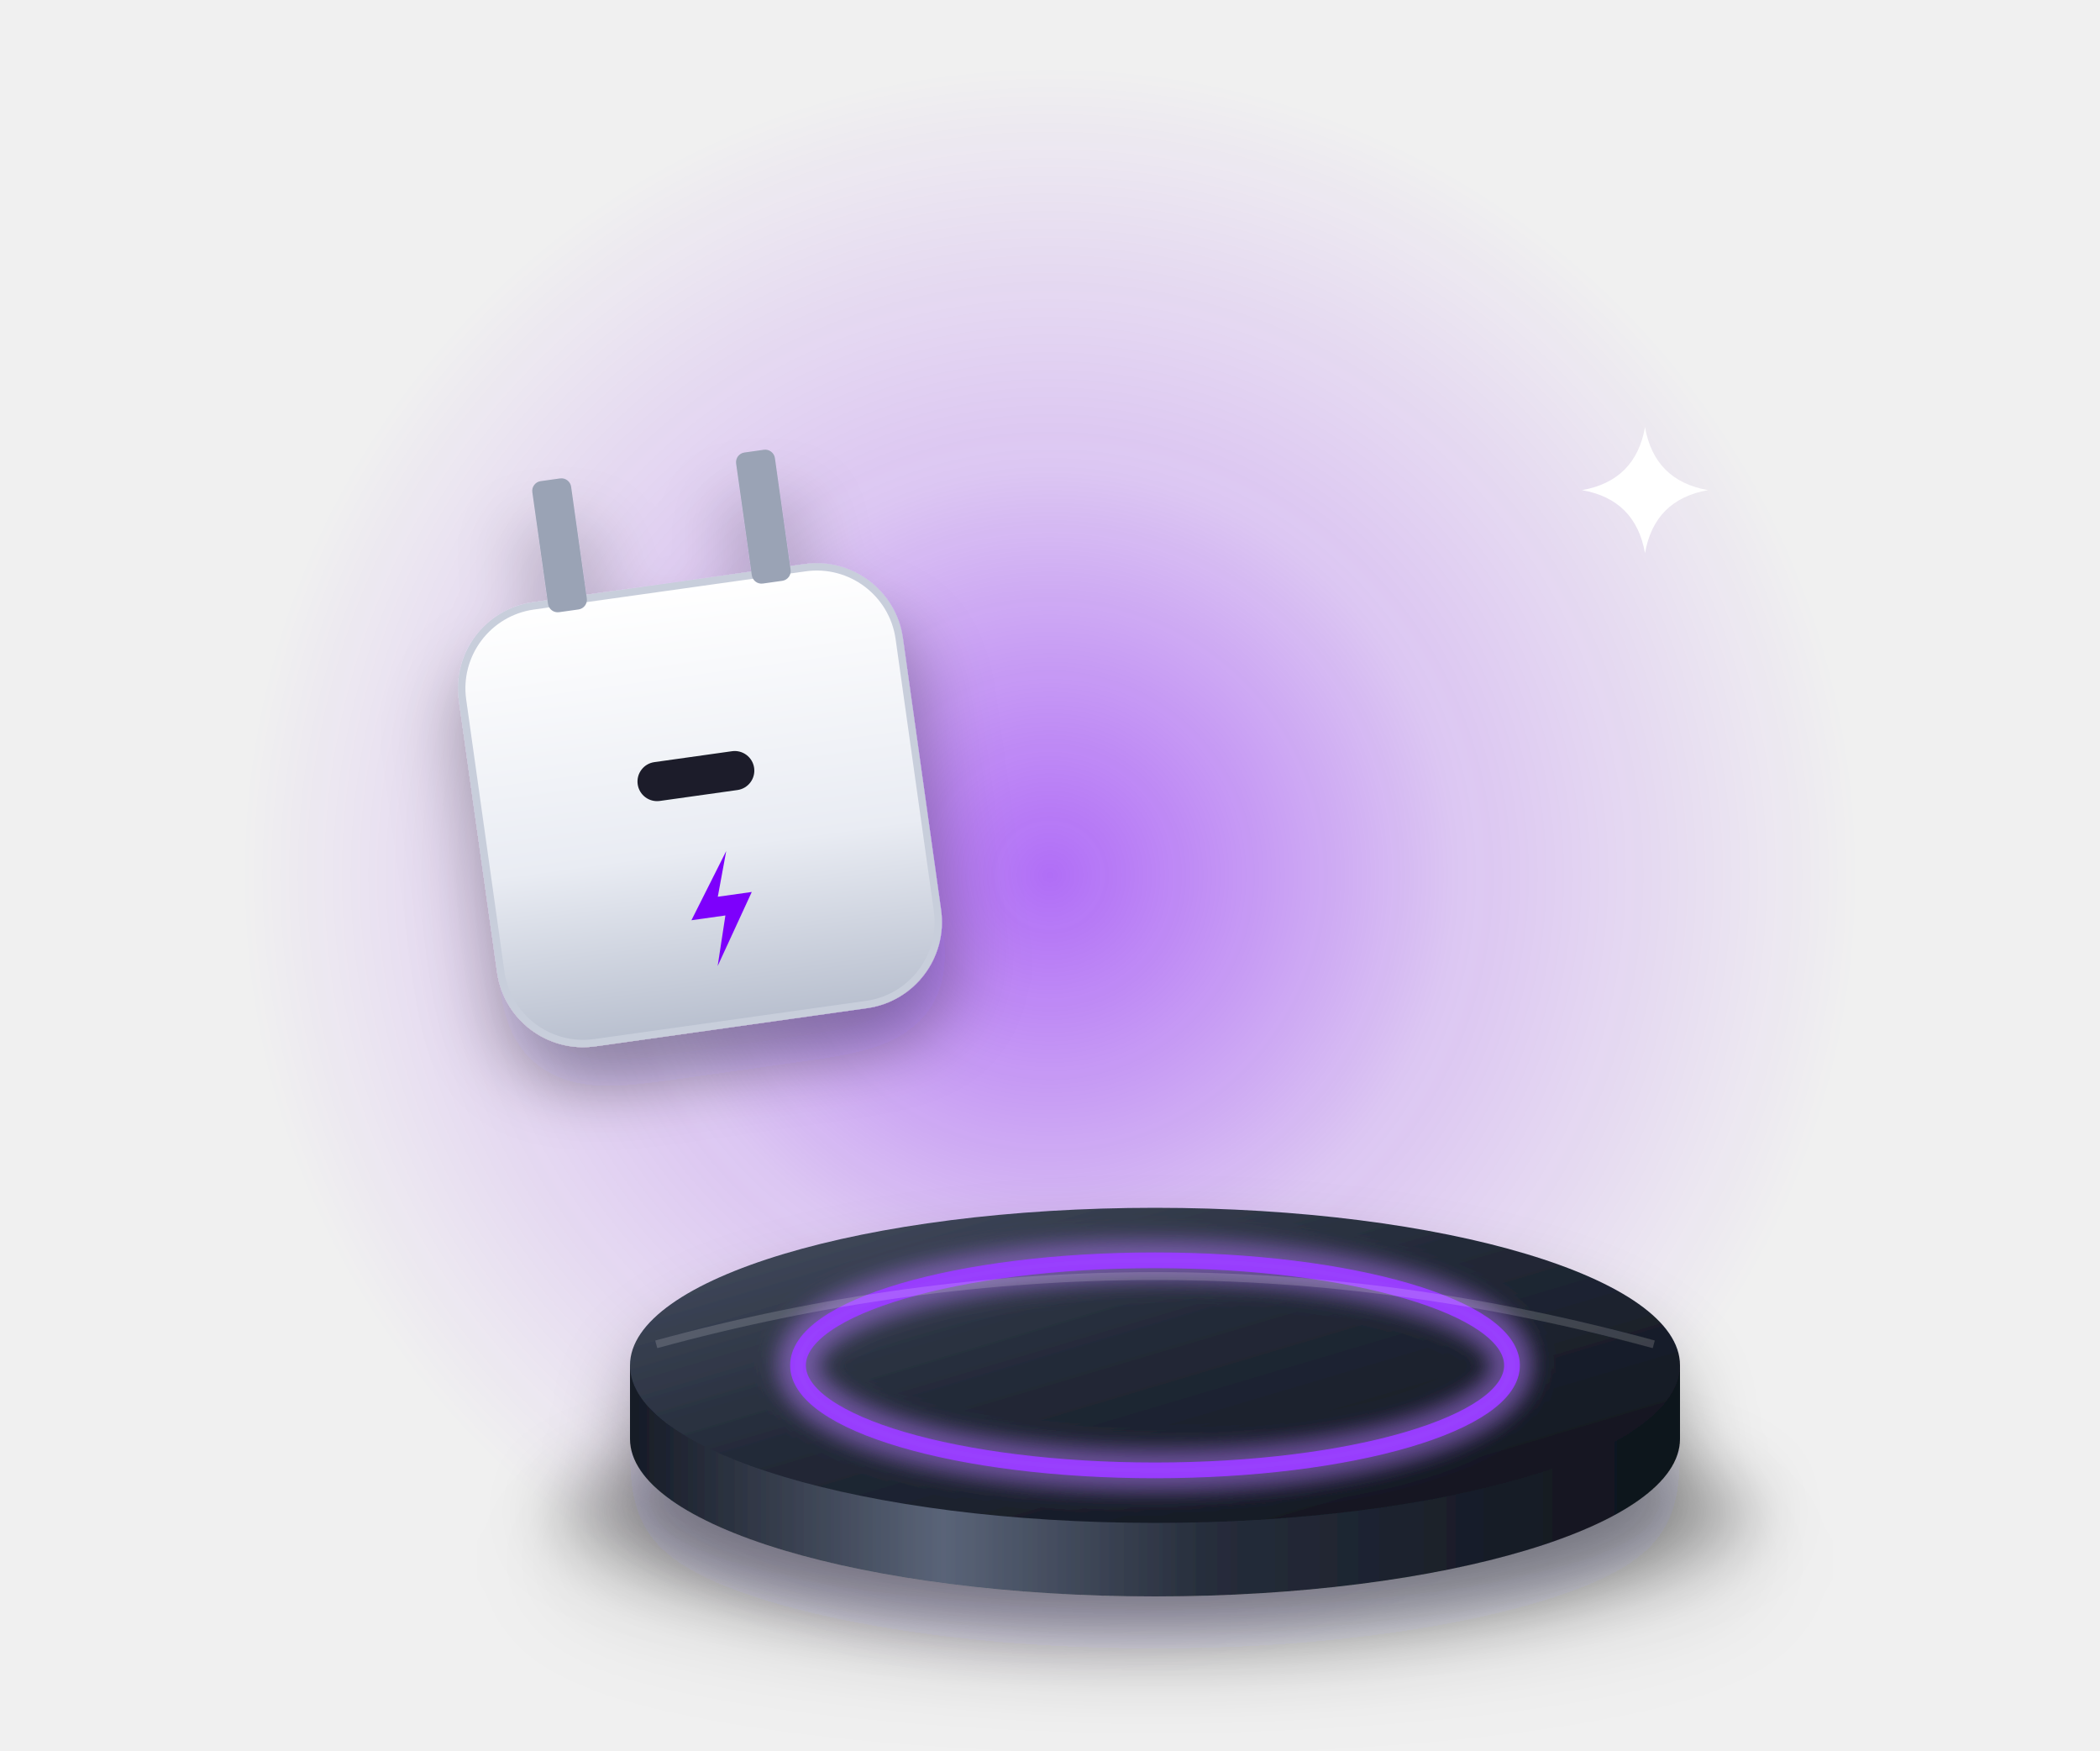
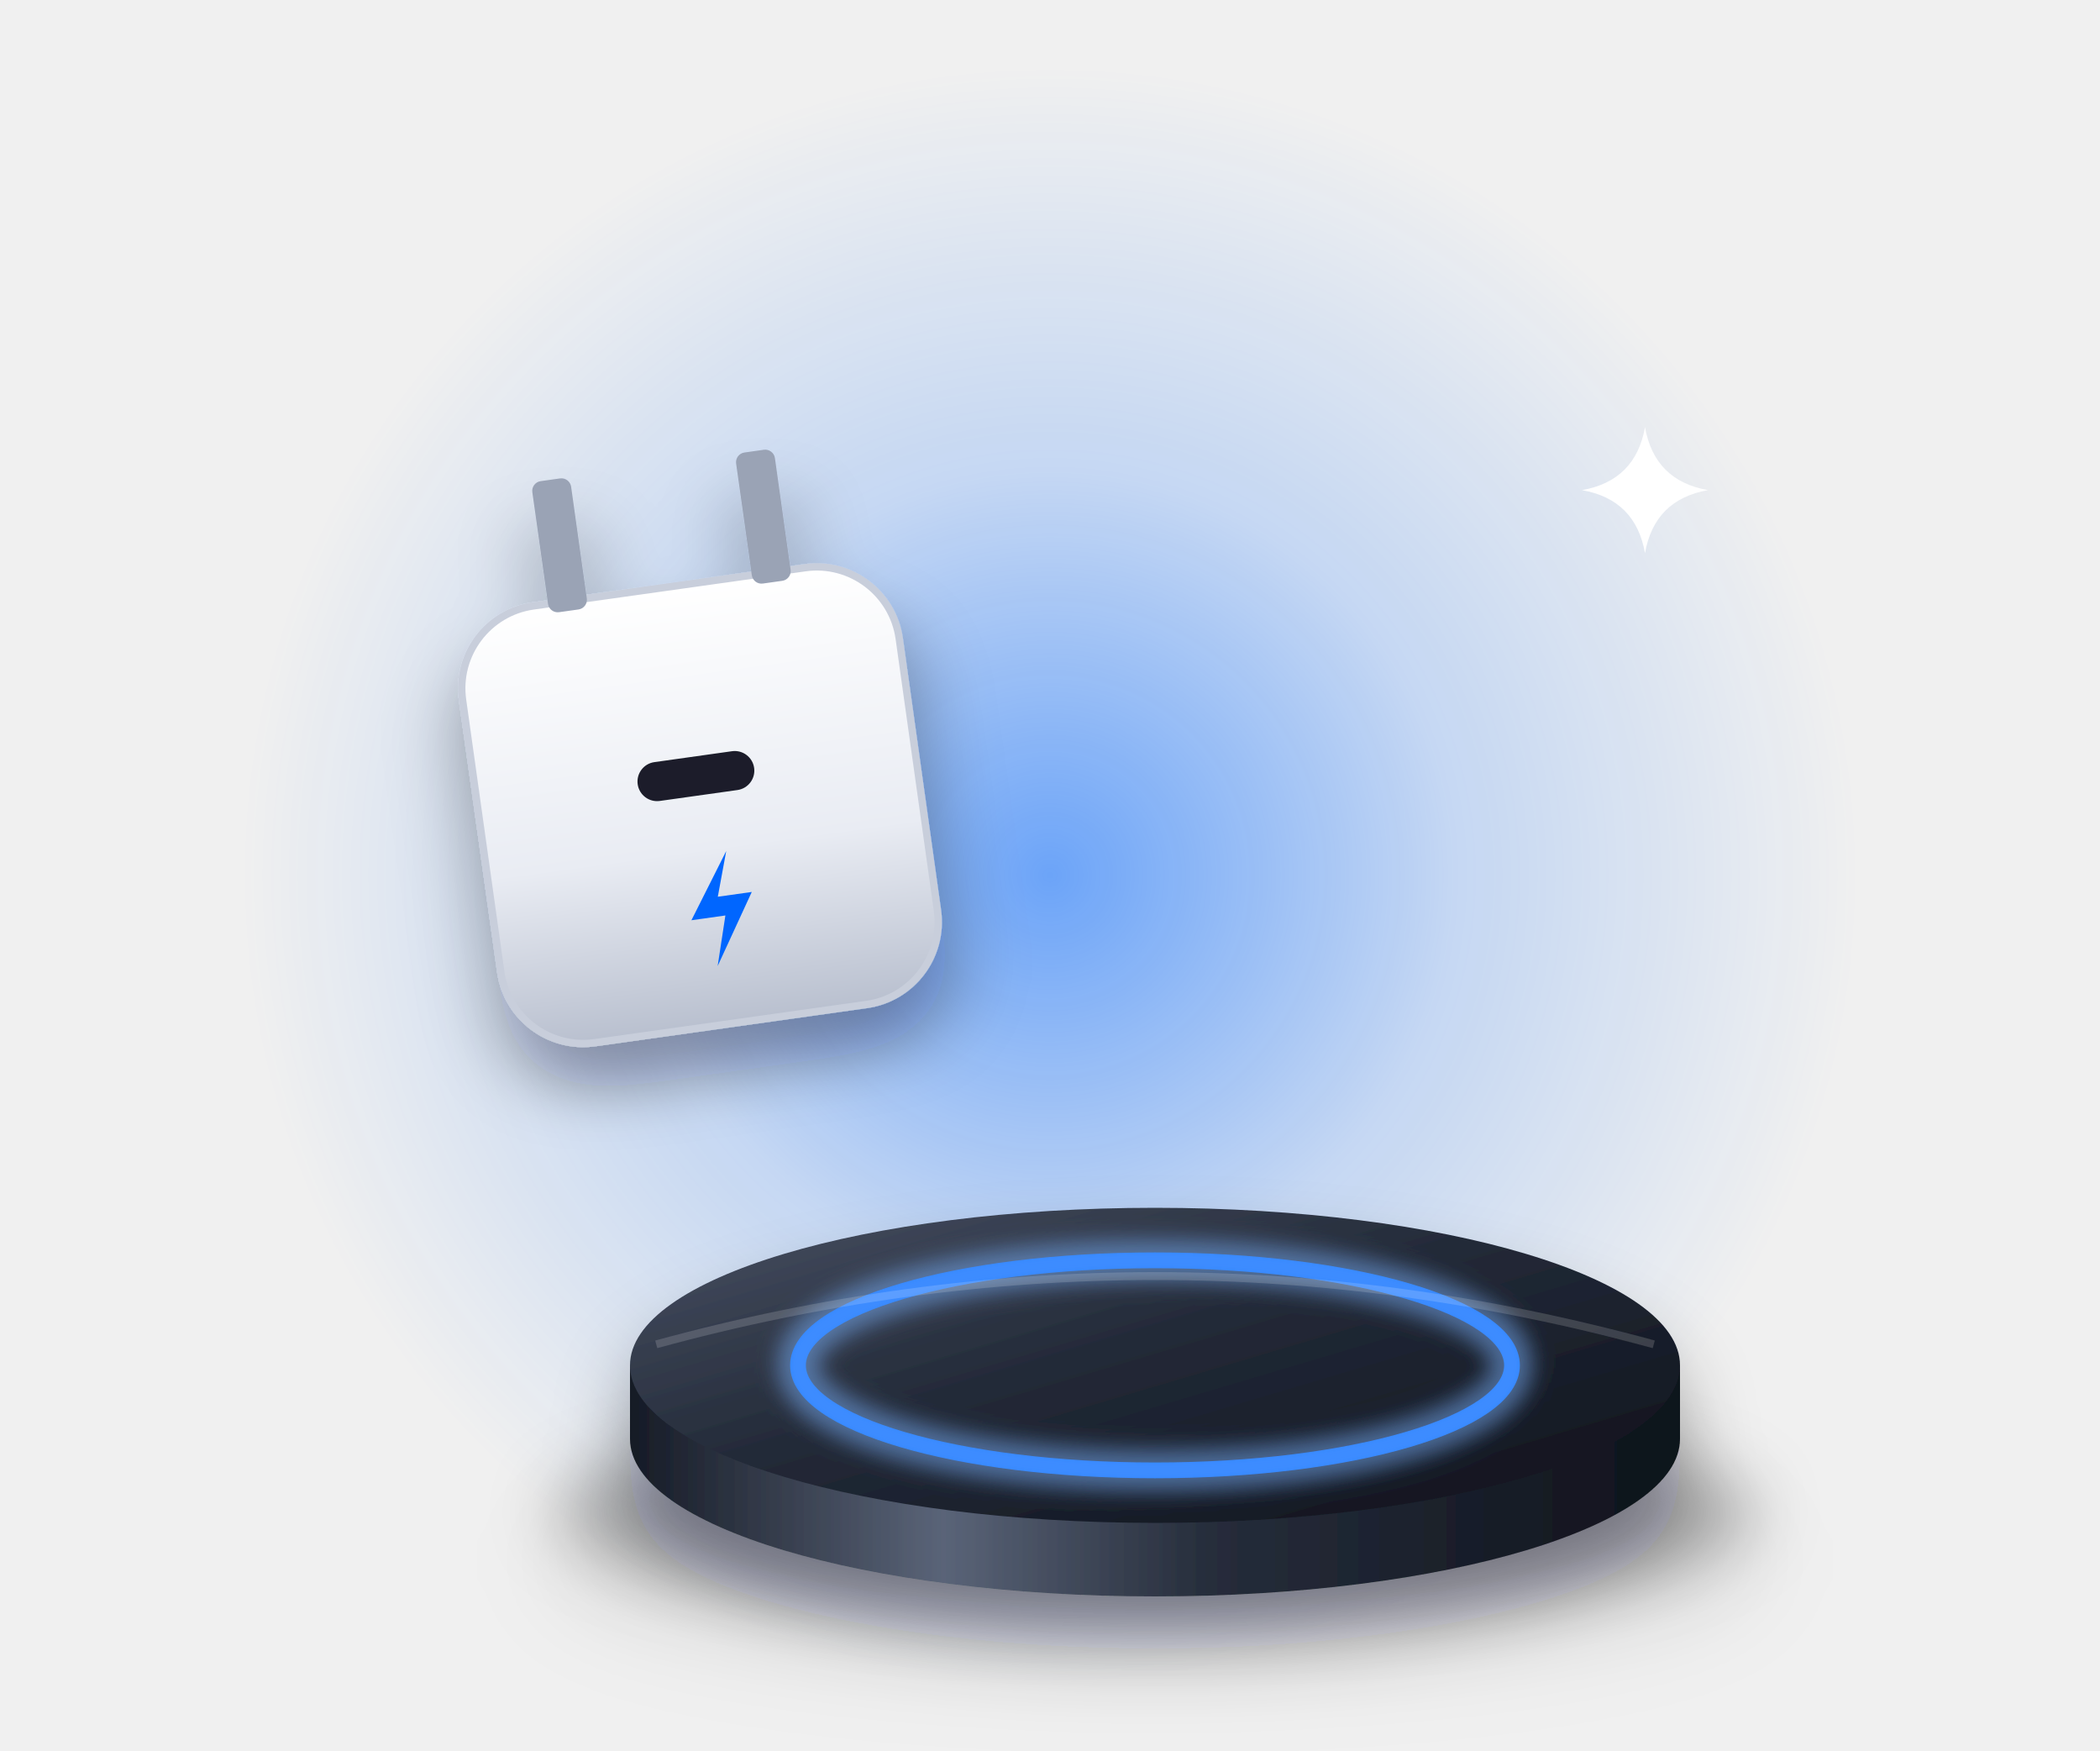
<svg xmlns="http://www.w3.org/2000/svg" viewBox="0 0 600 500">
  <defs>
    <radialGradient id="gillaboutch" cx=".5" cy=".5" r=".5">
-       <stop offset="0" stop-color="#7D03FC" stop-opacity=".55" />
-       <stop offset=".5" stop-color="#7D03FC" stop-opacity=".18" />
-       <stop offset="1" stop-color="#7D03FC" stop-opacity="0" />
+       <stop offset="0" stop-color="#0066FF" stop-opacity=".55" />
+       <stop offset=".5" stop-color="#0066FF" stop-opacity=".18" />
+       <stop offset="1" stop-color="#0066FF" stop-opacity="0" />
    </radialGradient>
    <linearGradient id="willaboutch" x1="0" y1="0" x2="0" y2="1">
      <stop offset="0" stop-color="#FFFFFF" />
      <stop offset=".6" stop-color="#E9ECF3" />
      <stop offset="1" stop-color="#B9C0CF" />
    </linearGradient>
    <linearGradient id="wsillaboutch" x1="0" y1="0" x2="1" y2="0">
      <stop offset="0" stop-color="#C8CEDB" />
      <stop offset=".35" stop-color="#FFFFFF" />
      <stop offset="1" stop-color="#AEB6C6" />
    </linearGradient>
    <linearGradient id="millaboutch" x1="0" y1="0" x2="1" y2="1">
      <stop offset="0" stop-color="#4A5366" />
      <stop offset=".45" stop-color="#232A38" />
      <stop offset="1" stop-color="#0C1019" />
    </linearGradient>
    <linearGradient id="mhillaboutch" x1="0" y1="0" x2="1" y2="0">
      <stop offset="0" stop-color="#151A25" />
      <stop offset=".3" stop-color="#5A6478" />
      <stop offset=".55" stop-color="#262D3B" />
      <stop offset="1" stop-color="#0E121B" />
    </linearGradient>
    <linearGradient id="scillaboutch" x1="0" y1="0" x2="1" y2="1">
-       <stop offset="0" stop-color="#9B4DFF" />
-       <stop offset=".5" stop-color="#5B12E0" />
-       <stop offset="1" stop-color="#1A0B5C" />
+       <stop offset="0" stop-color="#4D99FF" />
+       <stop offset=".5" stop-color="#0D6EE5" />
+       <stop offset="1" stop-color="#09335E" />
    </linearGradient>
    <linearGradient id="vlillaboutch" x1="0" y1="0" x2="0" y2="1">
-       <stop offset="0" stop-color="#B57CFF" />
-       <stop offset="1" stop-color="#7D03FC" />
+       <stop offset="0" stop-color="#7CB4FF" />
+       <stop offset="1" stop-color="#0066FF" />
    </linearGradient>
    <linearGradient id="tanillaboutch" x1="0" y1="0" x2="1" y2="0">
      <stop offset="0" stop-color="#A88B62" />
      <stop offset=".5" stop-color="#D9C39C" />
      <stop offset="1" stop-color="#9B7E55" />
    </linearGradient>
    <linearGradient id="cardillaboutch" x1="0" y1="0" x2="1" y2="1">
      <stop offset="0" stop-color="#FFFFFF" />
-       <stop offset="1" stop-color="#E4E1F5" />
+       <stop offset="1" stop-color="#E1EBF5" />
    </linearGradient>
    <linearGradient id="kraftillaboutch" x1="0" y1="0" x2="1" y2="1">
      <stop offset="0" stop-color="#E8C79A" />
      <stop offset="1" stop-color="#B98B55" />
    </linearGradient>
    <filter id="billaboutch" x="-50%" y="-50%" width="200%" height="200%">
      <feGaussianBlur stdDeviation="12" />
    </filter>
    <filter id="sillaboutch" x="-50%" y="-50%" width="200%" height="200%">
      <feGaussianBlur stdDeviation="4" />
    </filter>
    <filter id="dillaboutch" x="-40%" y="-40%" width="180%" height="200%">
-       <feDropShadow dx="0" dy="18" stdDeviation="14" flood-color="#0B0620" flood-opacity=".35" />
+       <feDropShadow dx="0" dy="18" stdDeviation="14" flood-color="#051321" flood-opacity=".35" />
    </filter>
  </defs>
  <circle cx="300" cy="250" r="230" fill="url(#gillaboutch)" />
  <g transform="translate(330 390) rotate(0) scale(0.75)" filter="url(#dillaboutch)">
    <ellipse cx="0" cy="56" rx="230" ry="40" fill="#000" opacity=".25" filter="url(#billaboutch)" />
    <ellipse cx="0" cy="28" rx="200" ry="60" fill="url(#mhillaboutch)" />
    <rect x="-200" y="0" width="400" height="28" fill="url(#mhillaboutch)" />
    <ellipse cx="0" cy="0" rx="200" ry="60" fill="url(#millaboutch)" />
-     <ellipse cx="0" cy="0" rx="136" ry="40" fill="none" stroke="#7D03FC" stroke-width="6" />
-     <ellipse cx="0" cy="0" rx="136" ry="40" fill="none" stroke="#B57CFF" stroke-width="16" opacity=".5" filter="url(#sillaboutch)" />
+     <ellipse cx="0" cy="0" rx="136" ry="40" fill="none" stroke="#0066FF" stroke-width="6" />
+     <ellipse cx="0" cy="0" rx="136" ry="40" fill="none" stroke="#7CB4FF" stroke-width="16" opacity=".5" filter="url(#sillaboutch)" />
    <path d="M-190 -8 Q0 -60 190 -8" fill="none" stroke="#fff" stroke-opacity=".16" stroke-width="3" />
  </g>
  <g transform="translate(200 230) rotate(-8) scale(0.7)" filter="url(#dillaboutch)">
    <rect x="-90" y="-90" width="180" height="180" rx="34" fill="url(#willaboutch)" />
    <rect x="-90" y="-90" width="180" height="180" rx="34" fill="none" stroke="#C8CEDB" stroke-width="3" />
    <rect x="-24" y="-20" width="48" height="16" rx="8" fill="#1B1F2A" />
-     <path d="M8 20 L-10 46 H4 L-2 66 L16 38 H2 Z" fill="#7D03FC" />
+     <path d="M8 20 L-10 46 H4 L-2 66 L16 38 H2 Z" fill="#0066FF" />
    <rect x="-50" y="-140" width="16" height="54" rx="4" fill="#9AA3B5" />
    <rect x="34" y="-140" width="16" height="54" rx="4" fill="#9AA3B5" />
  </g>
  <g transform="translate(470 140) rotate(0) scale(0.45)">
    <path d="M0 -40 Q6 -6 40 0 Q6 6 0 40 Q-6 6 -40 0 Q-6 -6 0 -40 Z" fill="#fff" />
  </g>
</svg>
